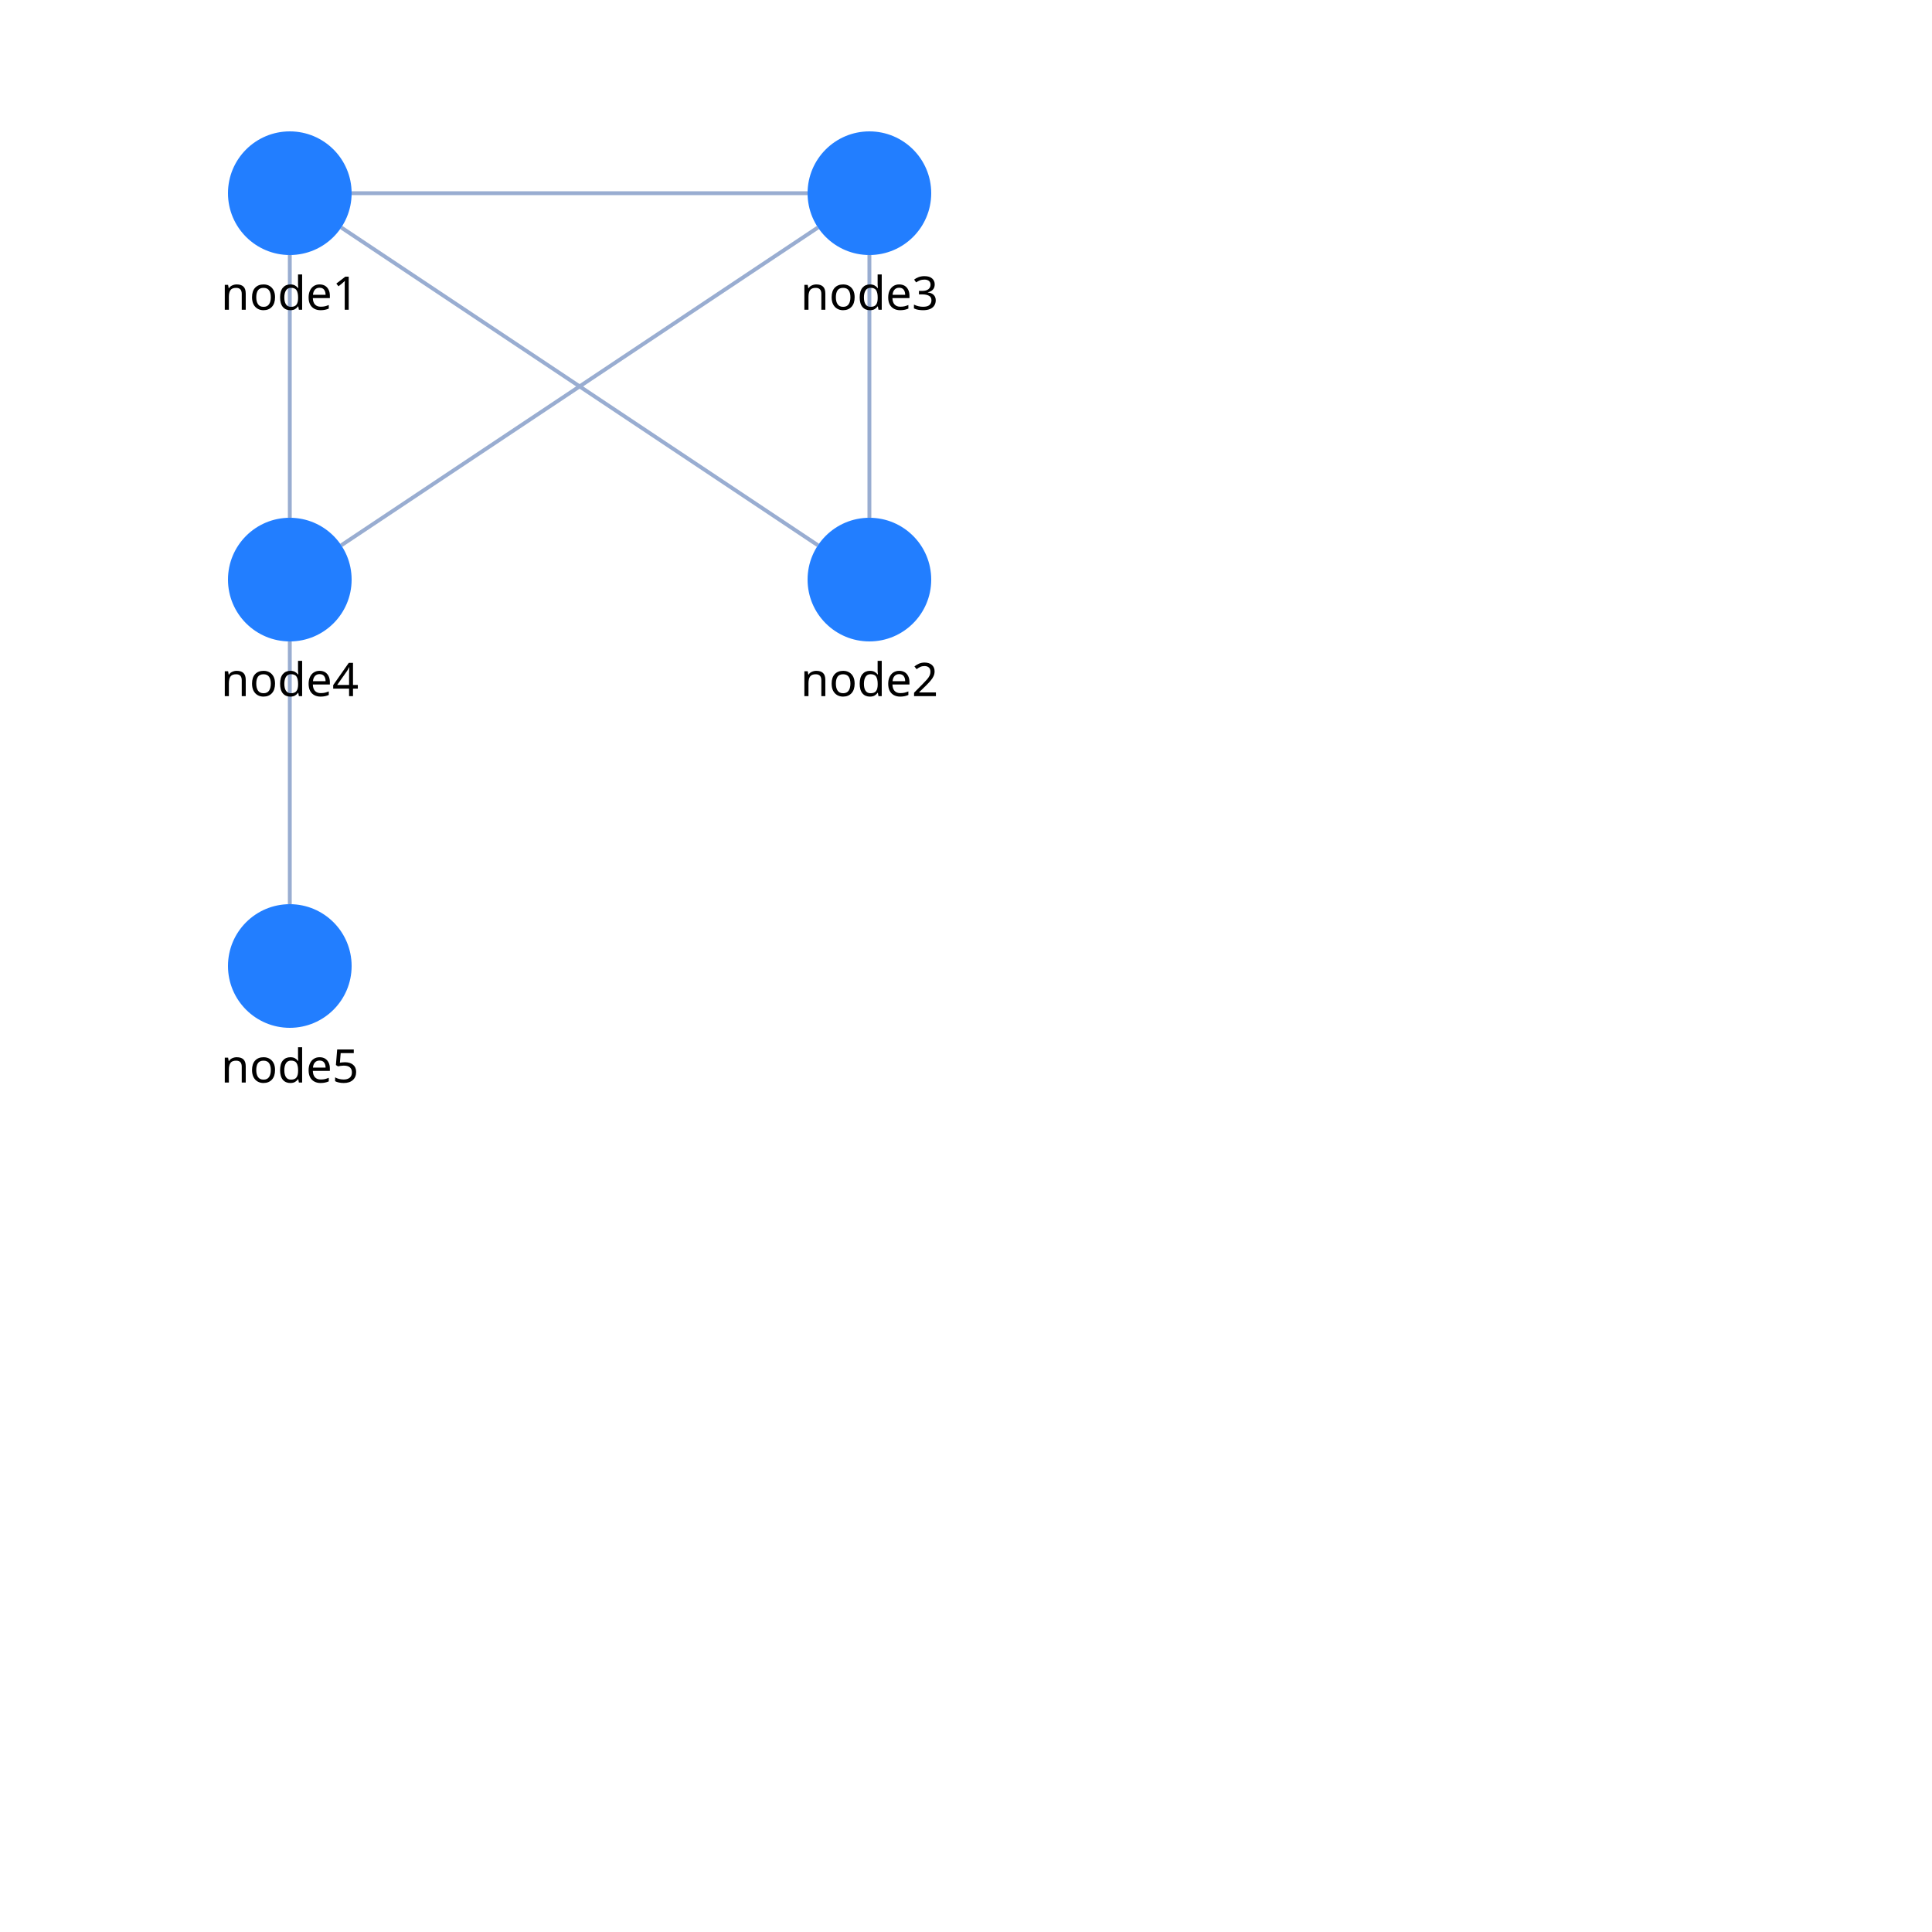
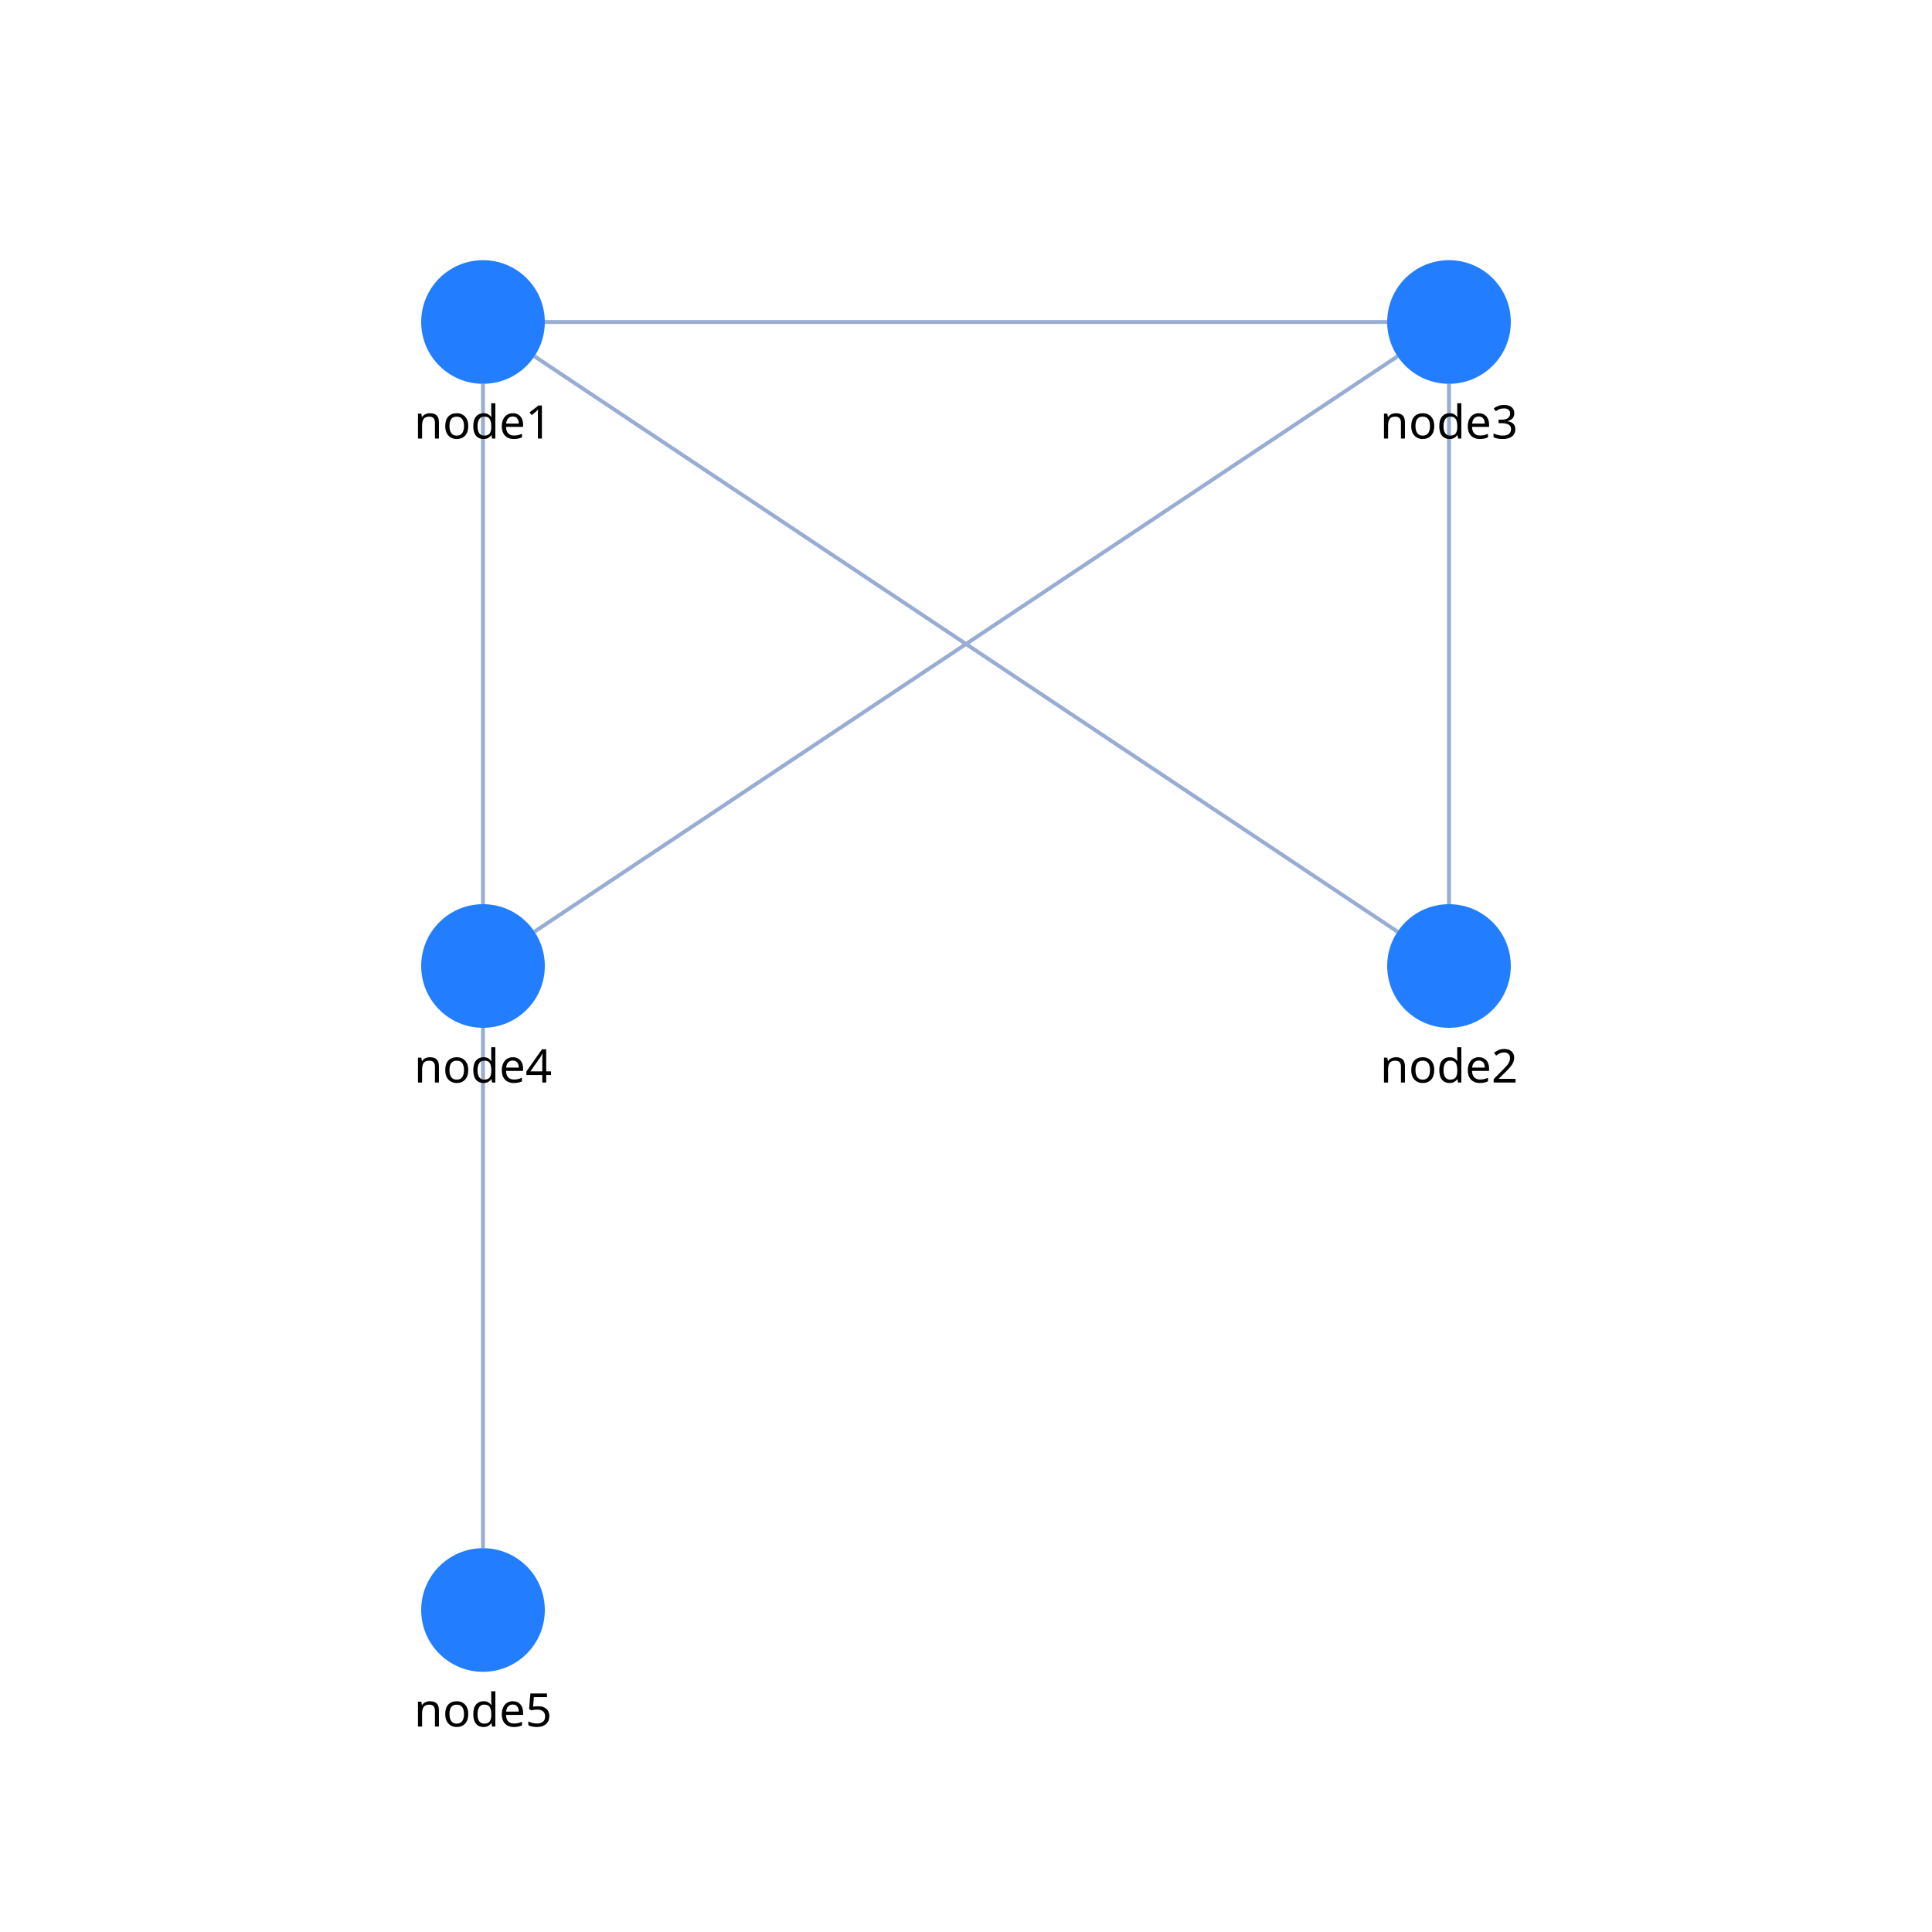
<svg xmlns="http://www.w3.org/2000/svg" width="500" height="500" style="background: transparent; position: fixed; outline: none;" color-interpolation-filters="sRGB" tabindex="1">
  <defs />
  <g transform="matrix(1,0,0,1,0,0)">
    <g fill="none" transform="matrix(1,0,0,1,0,0)">
      <g fill="none" stroke="transparent" stroke-width="01" />
      <g fill="none" transform="matrix(1,0,0,1,0,0)" />
      <g fill="none" transform="matrix(1,0,0,1,0,0)">
        <g fill="none" transform="matrix(1,0,0,1,0,0)">
-           <g transform="matrix(1,0,0,1,88.3128,58.8752)">
-             <line fill="none" x1="0" y1="0" x2="123.374" y2="82.25" stroke-width="1" stroke="rgba(153,173,209,1)" />
+           <g transform="matrix(1,0,0,1,138.3128,92.20853)">
+             <line fill="none" x1="0" y1="0" x2="223.374" y2="148.916" stroke-width="1" stroke="rgba(153,173,209,1)" />
            <line fill="none" x1="0" y1="0" x2="0" y2="0" stroke-width="3" stroke="transparent" />
          </g>
        </g>
        <g fill="none" transform="matrix(1,0,0,1,0,0)">
-           <g transform="matrix(1,0,0,1,91,50)">
-             <line fill="none" x1="0" y1="0" x2="118" y2="0" stroke-width="1" stroke="rgba(153,173,209,1)" />
+           <g transform="matrix(1,0,0,1,141,83.33334)">
+             <line fill="none" x1="0" y1="0" x2="218" y2="0" stroke-width="1" stroke="rgba(153,173,209,1)" />
            <line fill="none" x1="0" y1="0" x2="0" y2="0" stroke-width="3" stroke="transparent" />
          </g>
        </g>
        <g fill="none" transform="matrix(1,0,0,1,0,0)">
-           <g transform="matrix(1,0,0,1,75,66)">
-             <line fill="none" x1="0" y1="0" x2="0" y2="68" stroke-width="1" stroke="rgba(153,173,209,1)" />
+           <g transform="matrix(1,0,0,1,125,99.33334)">
+             <line fill="none" x1="0" y1="0" x2="0" y2="134.667" stroke-width="1" stroke="rgba(153,173,209,1)" />
            <line fill="none" x1="0" y1="0" x2="0" y2="0" stroke-width="3" stroke="transparent" />
          </g>
        </g>
        <g fill="none" transform="matrix(1,0,0,1,0,0)">
-           <g transform="matrix(1,0,0,1,225,66)">
-             <line fill="none" x1="0" y1="68" x2="0" y2="0" stroke-width="1" stroke="rgba(153,173,209,1)" />
+           <g transform="matrix(1,0,0,1,375,99.33334)">
+             <line fill="none" x1="0" y1="134.667" x2="0" y2="0" stroke-width="1" stroke="rgba(153,173,209,1)" />
            <line fill="none" x1="0" y1="0" x2="0" y2="0" stroke-width="3" stroke="transparent" />
          </g>
        </g>
        <g fill="none" transform="matrix(1,0,0,1,0,0)">
-           <g transform="matrix(1,0,0,1,88.3128,58.8752)">
-             <line fill="none" x1="123.374" y1="0" x2="0" y2="82.25" stroke-width="1" stroke="rgba(153,173,209,1)" />
+           <g transform="matrix(1,0,0,1,138.3128,92.20853)">
+             <line fill="none" x1="223.374" y1="0" x2="0" y2="148.916" stroke-width="1" stroke="rgba(153,173,209,1)" />
            <line fill="none" x1="0" y1="0" x2="0" y2="0" stroke-width="3" stroke="transparent" />
          </g>
        </g>
        <g fill="none" transform="matrix(1,0,0,1,0,0)">
-           <g transform="matrix(1,0,0,1,75,166)">
-             <line fill="none" x1="0" y1="0" x2="0" y2="68" stroke-width="1" stroke="rgba(153,173,209,1)" />
+           <g transform="matrix(1,0,0,1,125,266)">
+             <line fill="none" x1="0" y1="0" x2="0" y2="134.667" stroke-width="1" stroke="rgba(153,173,209,1)" />
            <line fill="none" x1="0" y1="0" x2="0" y2="0" stroke-width="3" stroke="transparent" />
          </g>
        </g>
      </g>
      <g fill="none" transform="matrix(1,0,0,1,0,0)">
-         <g fill="none" transform="matrix(1,0,0,1,75,50)">
+         <g fill="none" transform="matrix(1,0,0,1,125,83.33334)">
          <g transform="matrix(1,0,0,1,0,0)">
            <circle fill="rgba(34,126,255,1)" transform="translate(-16,-16)" cx="16" cy="16" r="16" stroke-width="0" />
          </g>
          <g transform="matrix(1,0,0,1,0,18)">
            <text fill="rgba(0,0,0,1)" dominant-baseline="central" paint-order="stroke" dx="0" dy="7.5px" text-anchor="middle" font-size="12" font-family="sans-serif" font-weight="normal" font-variant="normal" font-style="normal" stroke-width="0">node1</text>
          </g>
        </g>
-         <g fill="none" transform="matrix(1,0,0,1,225,150)">
+         <g fill="none" transform="matrix(1,0,0,1,375,250)">
          <g transform="matrix(1,0,0,1,0,0)">
            <circle fill="rgba(34,126,255,1)" transform="translate(-16,-16)" cx="16" cy="16" r="16" stroke-width="0" />
          </g>
          <g transform="matrix(1,0,0,1,0,18)">
            <text fill="rgba(0,0,0,1)" dominant-baseline="central" paint-order="stroke" dx="0" dy="7.5px" text-anchor="middle" font-size="12" font-family="sans-serif" font-weight="normal" font-variant="normal" font-style="normal" stroke-width="0">node2</text>
          </g>
        </g>
-         <g fill="none" transform="matrix(1,0,0,1,225,50)">
+         <g fill="none" transform="matrix(1,0,0,1,375,83.33334)">
          <g transform="matrix(1,0,0,1,0,0)">
            <circle fill="rgba(34,126,255,1)" transform="translate(-16,-16)" cx="16" cy="16" r="16" stroke-width="0" />
          </g>
          <g transform="matrix(1,0,0,1,0,18)">
            <text fill="rgba(0,0,0,1)" dominant-baseline="central" paint-order="stroke" dx="0" dy="7.5px" text-anchor="middle" font-size="12" font-family="sans-serif" font-weight="normal" font-variant="normal" font-style="normal" stroke-width="0">node3</text>
          </g>
        </g>
-         <g fill="none" transform="matrix(1,0,0,1,75,150)">
+         <g fill="none" transform="matrix(1,0,0,1,125,250)">
          <g transform="matrix(1,0,0,1,0,0)">
            <circle fill="rgba(34,126,255,1)" transform="translate(-16,-16)" cx="16" cy="16" r="16" stroke-width="0" />
          </g>
          <g transform="matrix(1,0,0,1,0,18)">
            <text fill="rgba(0,0,0,1)" dominant-baseline="central" paint-order="stroke" dx="0" dy="7.5px" text-anchor="middle" font-size="12" font-family="sans-serif" font-weight="normal" font-variant="normal" font-style="normal" stroke-width="0">node4</text>
          </g>
        </g>
-         <g fill="none" transform="matrix(1,0,0,1,75,250)">
+         <g fill="none" transform="matrix(1,0,0,1,125,416.6667)">
          <g transform="matrix(1,0,0,1,0,0)">
            <circle fill="rgba(34,126,255,1)" transform="translate(-16,-16)" cx="16" cy="16" r="16" stroke-width="0" />
          </g>
          <g transform="matrix(1,0,0,1,0,18)">
            <text fill="rgba(0,0,0,1)" dominant-baseline="central" paint-order="stroke" dx="0" dy="7.5px" text-anchor="middle" font-size="12" font-family="sans-serif" font-weight="normal" font-variant="normal" font-style="normal" stroke-width="0">node5</text>
          </g>
        </g>
      </g>
    </g>
  </g>
</svg>
